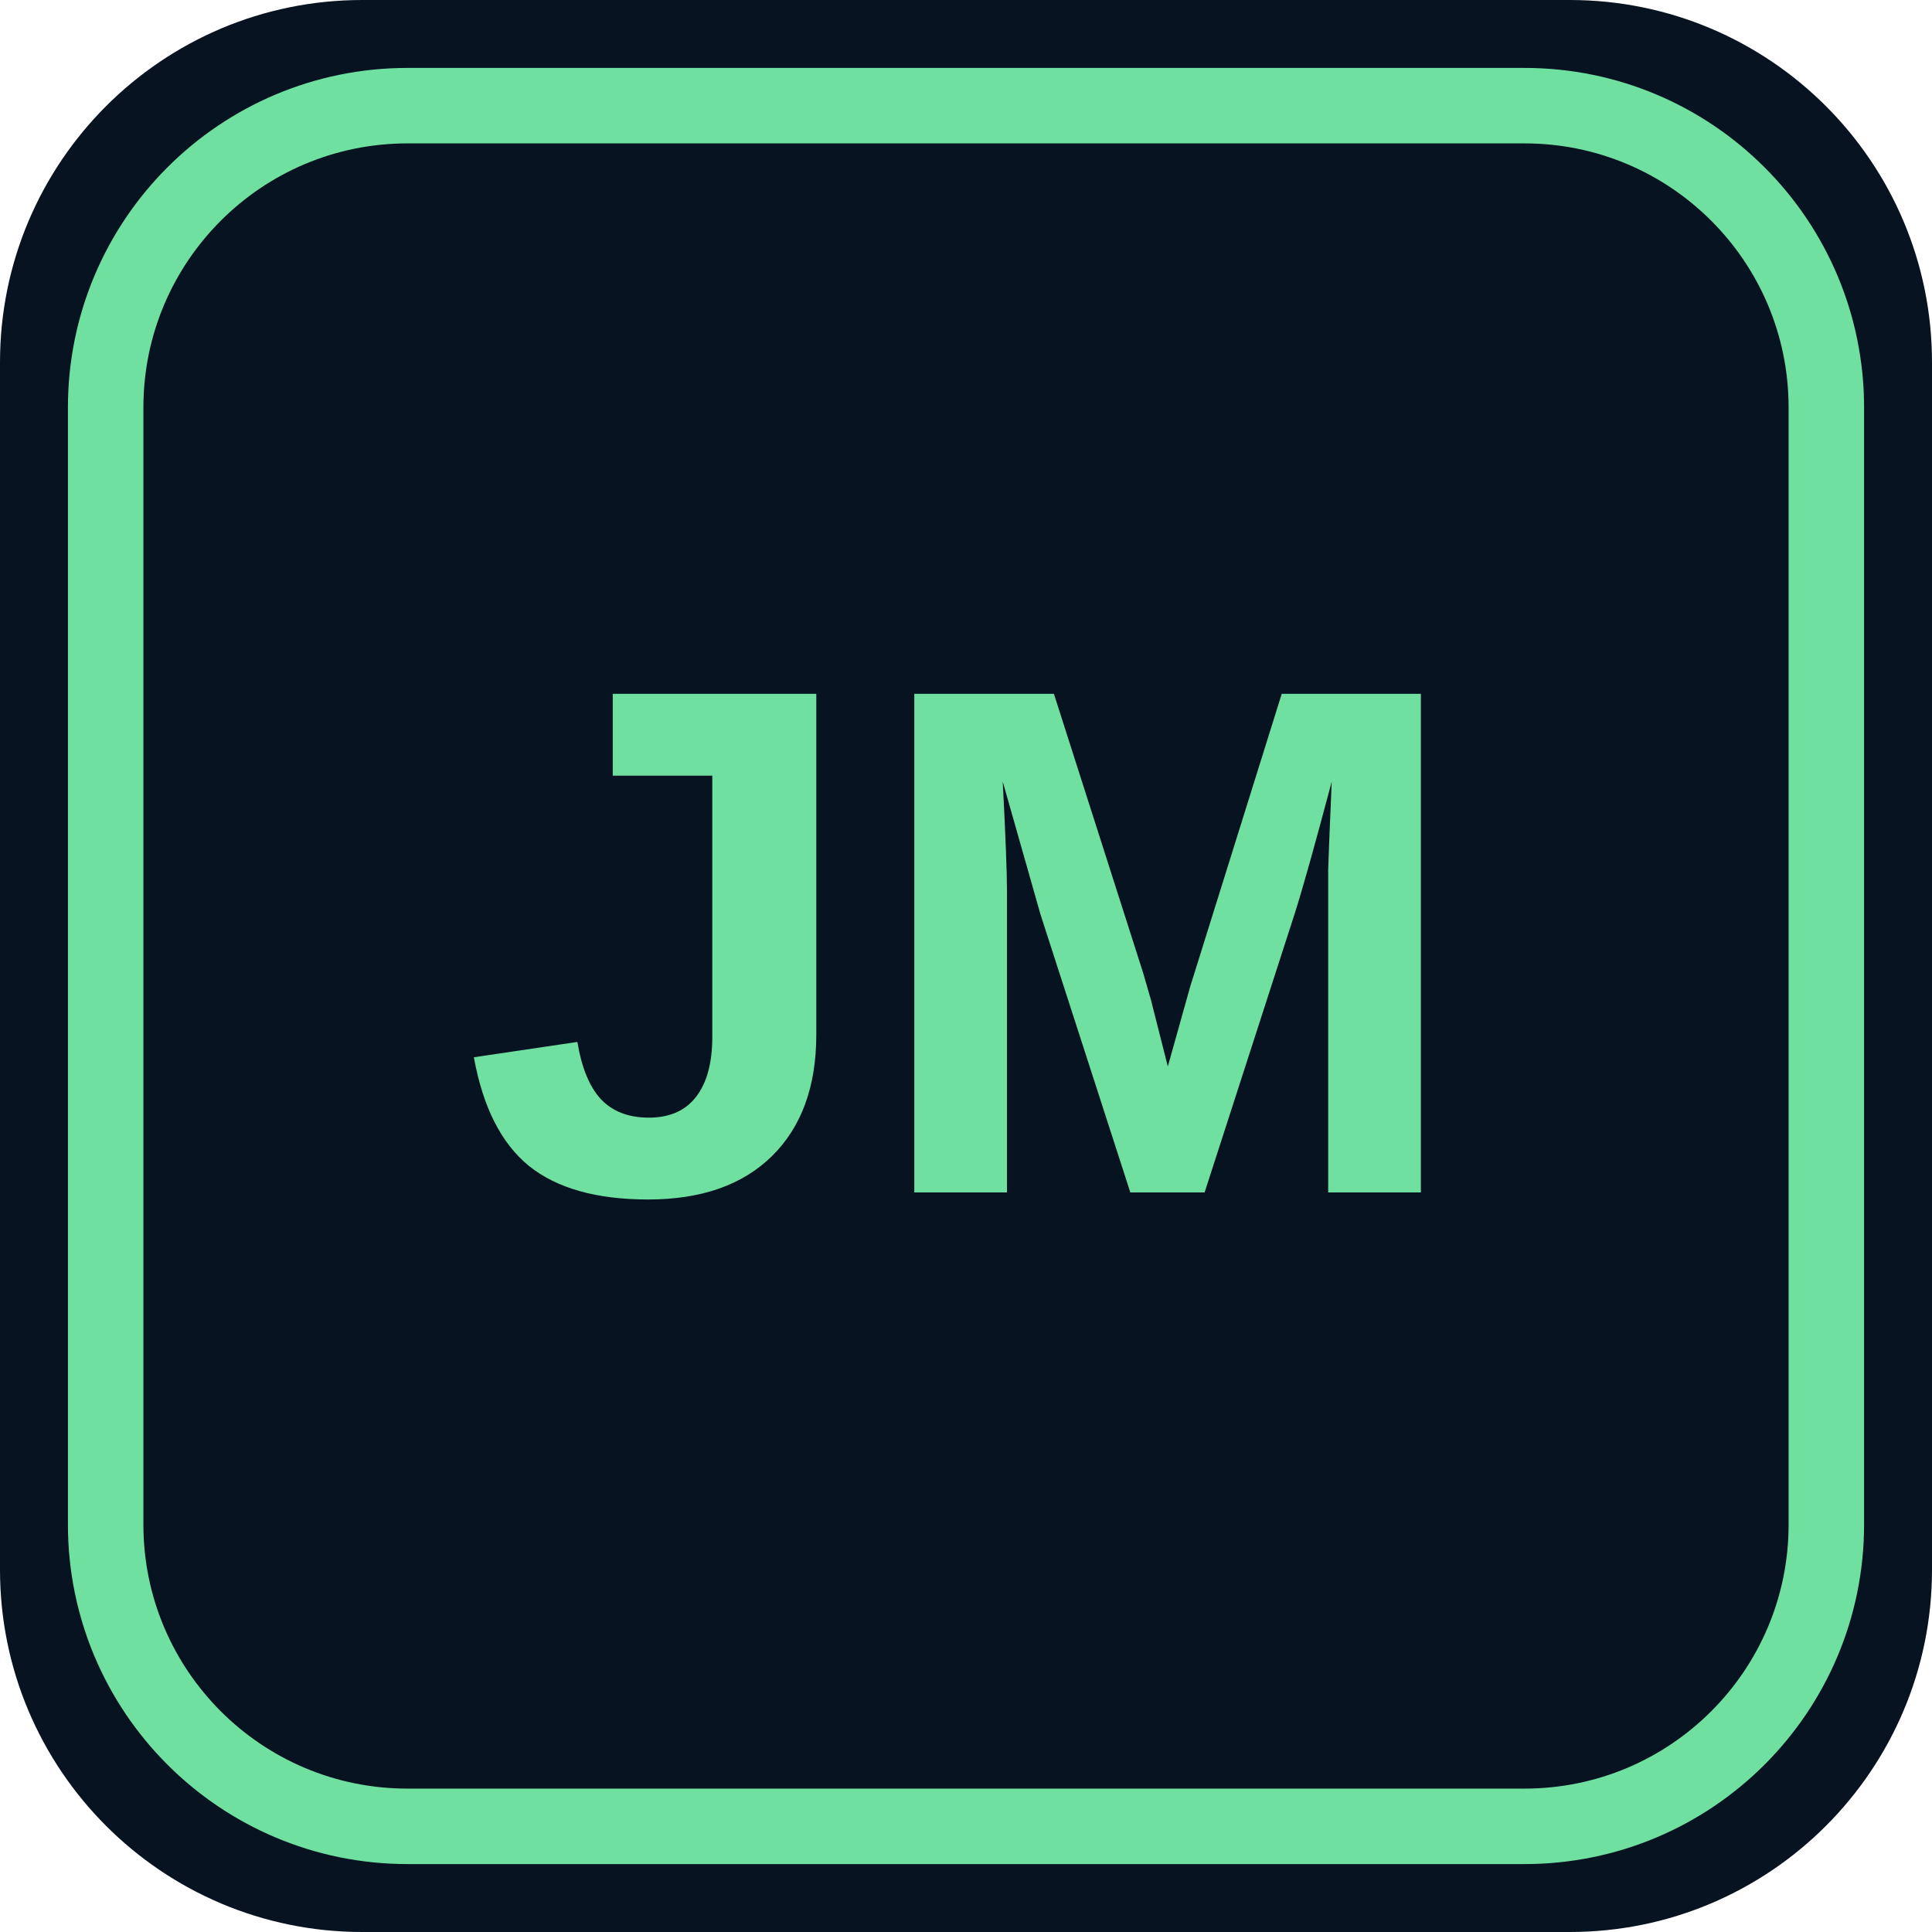
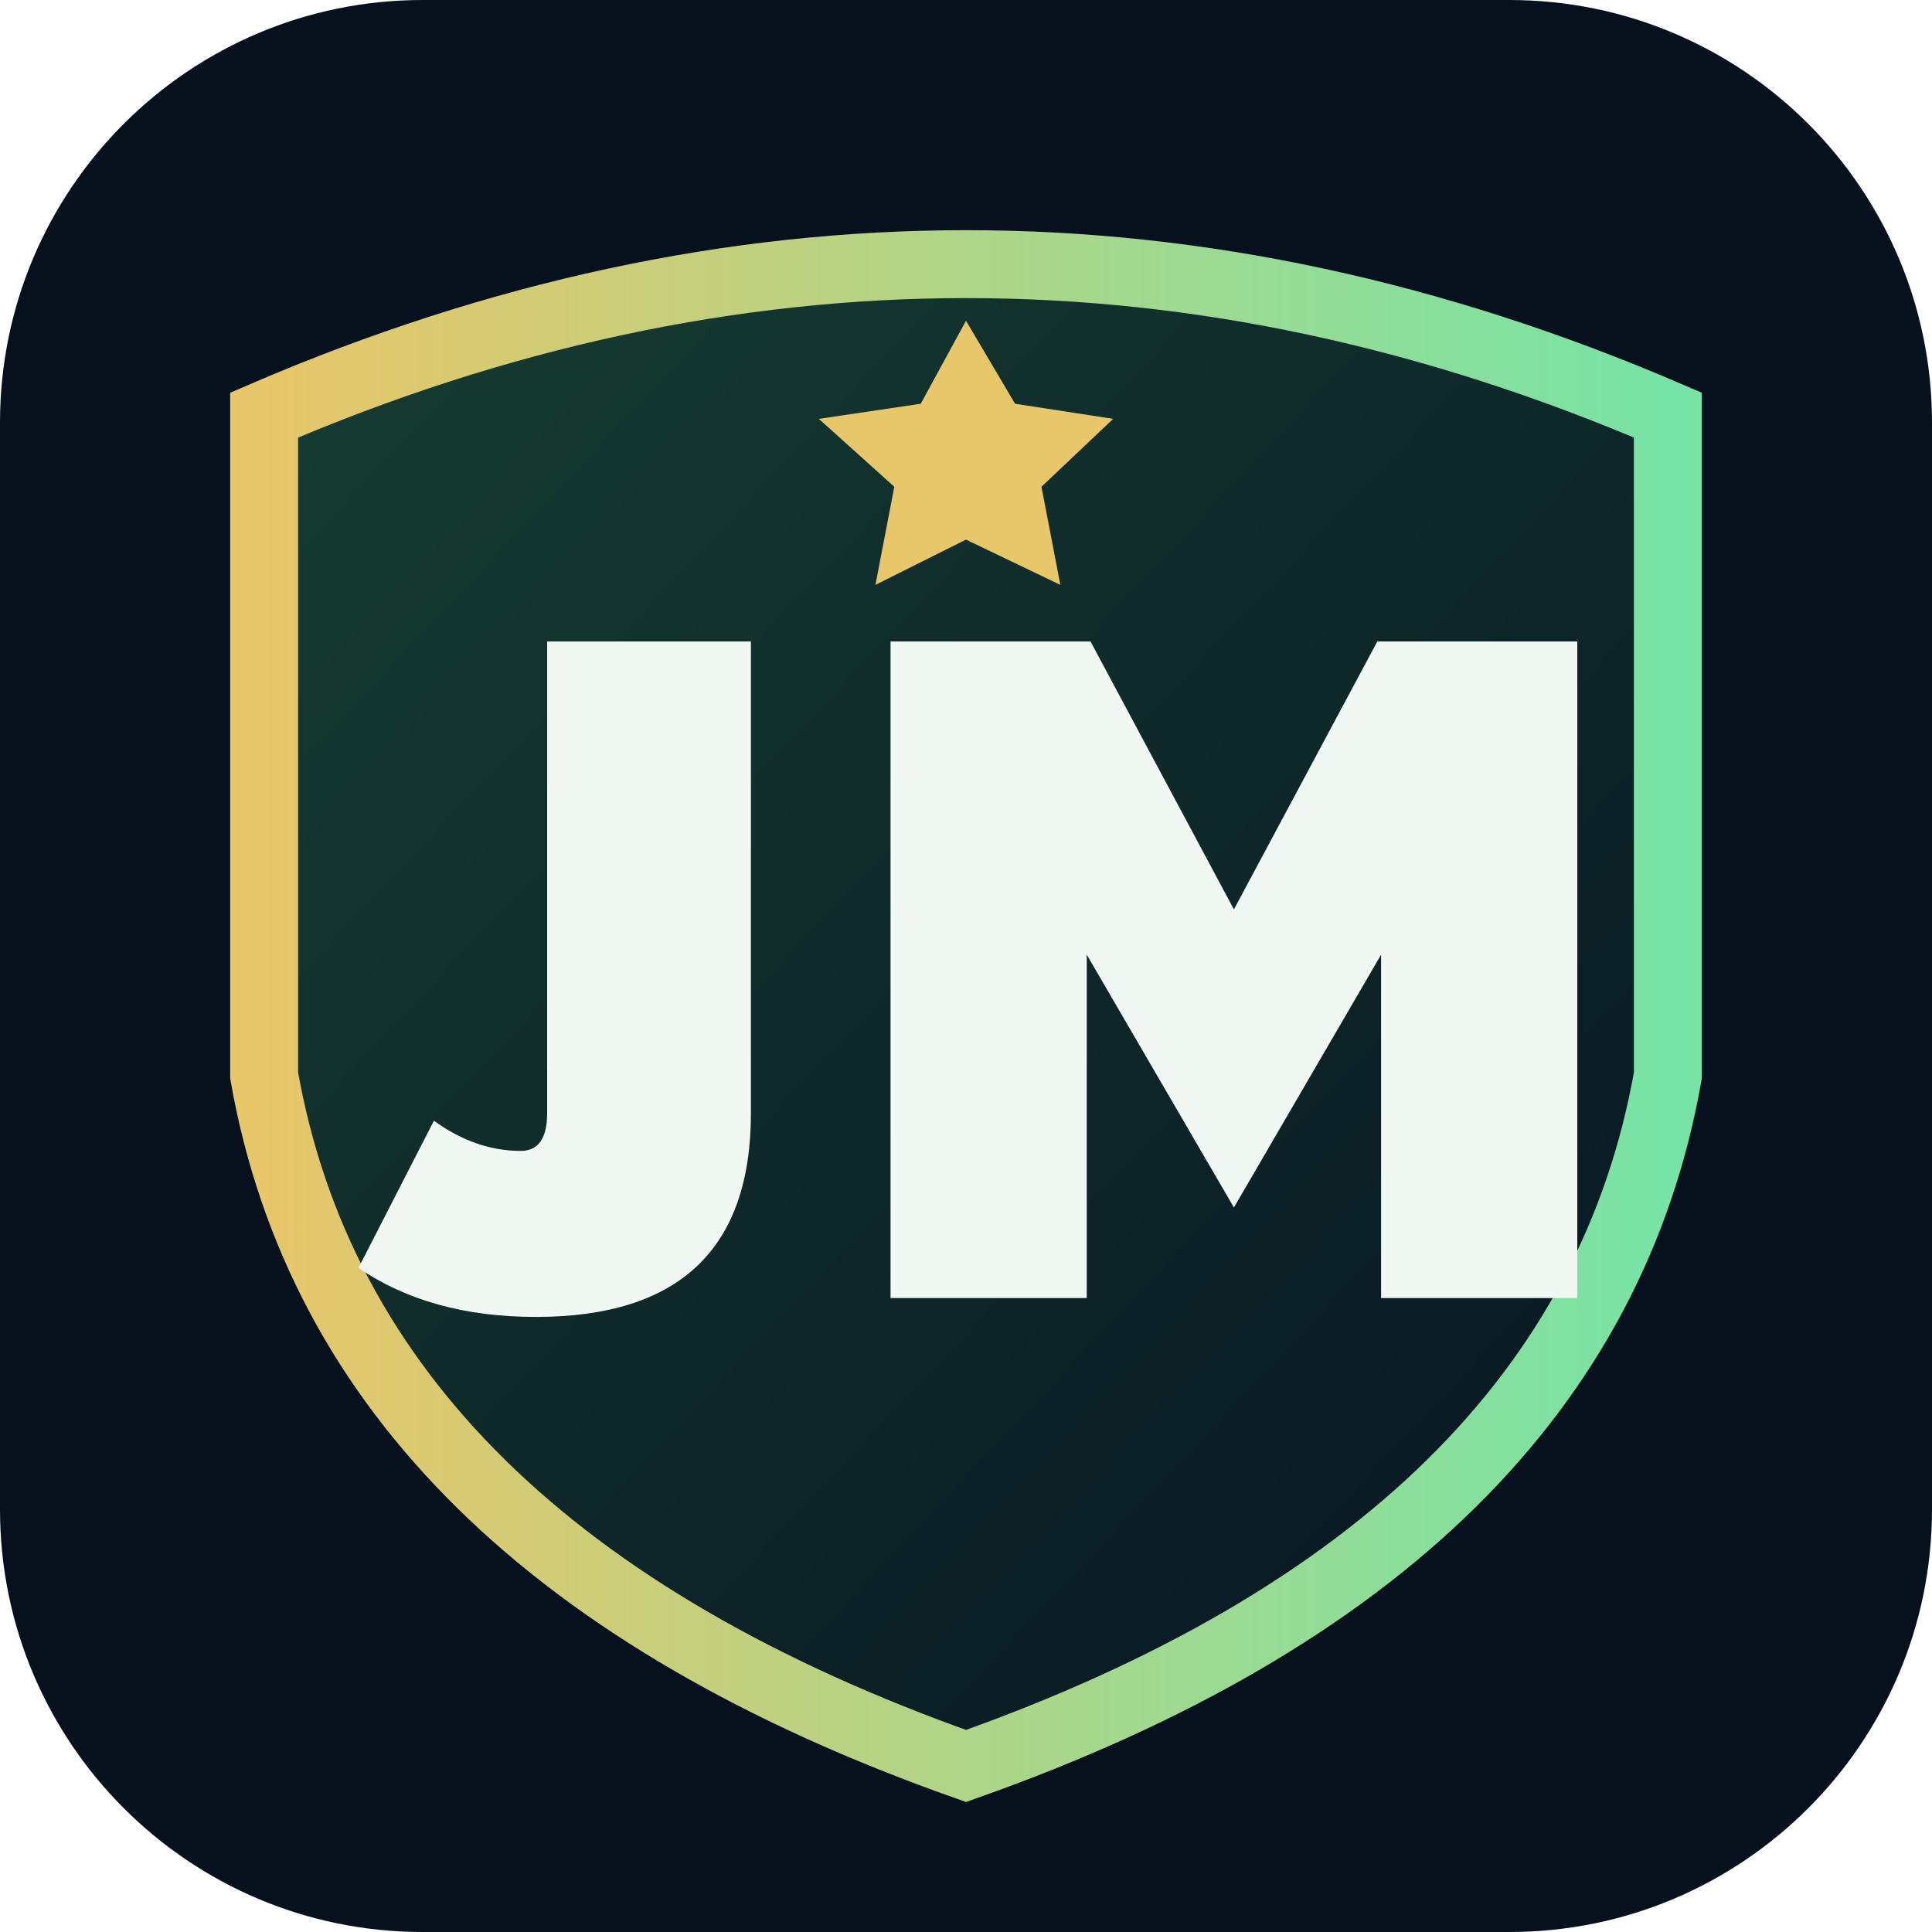
- <svg xmlns="http://www.w3.org/2000/svg" viewBox="0 0 128 128">
-   <rect width="128" height="128" rx="24" fill="#071321" />
-   <rect x="7" y="7" width="114" height="114" rx="20" fill="none" stroke="#70e0a0" stroke-width="5" />
-   <text x="64" y="79" text-anchor="middle" font-family="Arial,sans-serif" font-size="48" font-weight="900" fill="#70e0a0">JM</text>
+ <svg xmlns="http://www.w3.org/2000/svg" viewBox="0 0 512 512">
+   <defs>
+     <linearGradient id="g" x1="0" y1="0" x2="1" y2="1">
+       <stop stop-color="#163d32" />
+       <stop offset="1" stop-color="#071321" />
+     </linearGradient>
+     <linearGradient id="a">
+       <stop stop-color="#e8c66a" />
+       <stop offset="1" stop-color="#77e3a6" />
+     </linearGradient>
+   </defs>
+   <rect width="512" height="512" rx="112" fill="#06111d" />
+   <path d="M70 110Q256 30 442 110V285Q420 410 256 468Q92 410 70 285Z" fill="url(#g)" stroke="url(#a)" stroke-width="18" />
+   <path d="M145 170h54v125q0 54-57 54-28 0-47-13l20-39q11 8 23 8 7 0 7-10zM236 170h53l38 71 38-71h53v174h-52v-91l-39 67-39-67v91h-52z" fill="#f1f7f2" />
+   <path d="M256 85l13 22 26 4-19 18 5 26-25-12-24 12 5-26-20-18 27-4z" fill="#e8c66a" />
</svg>
